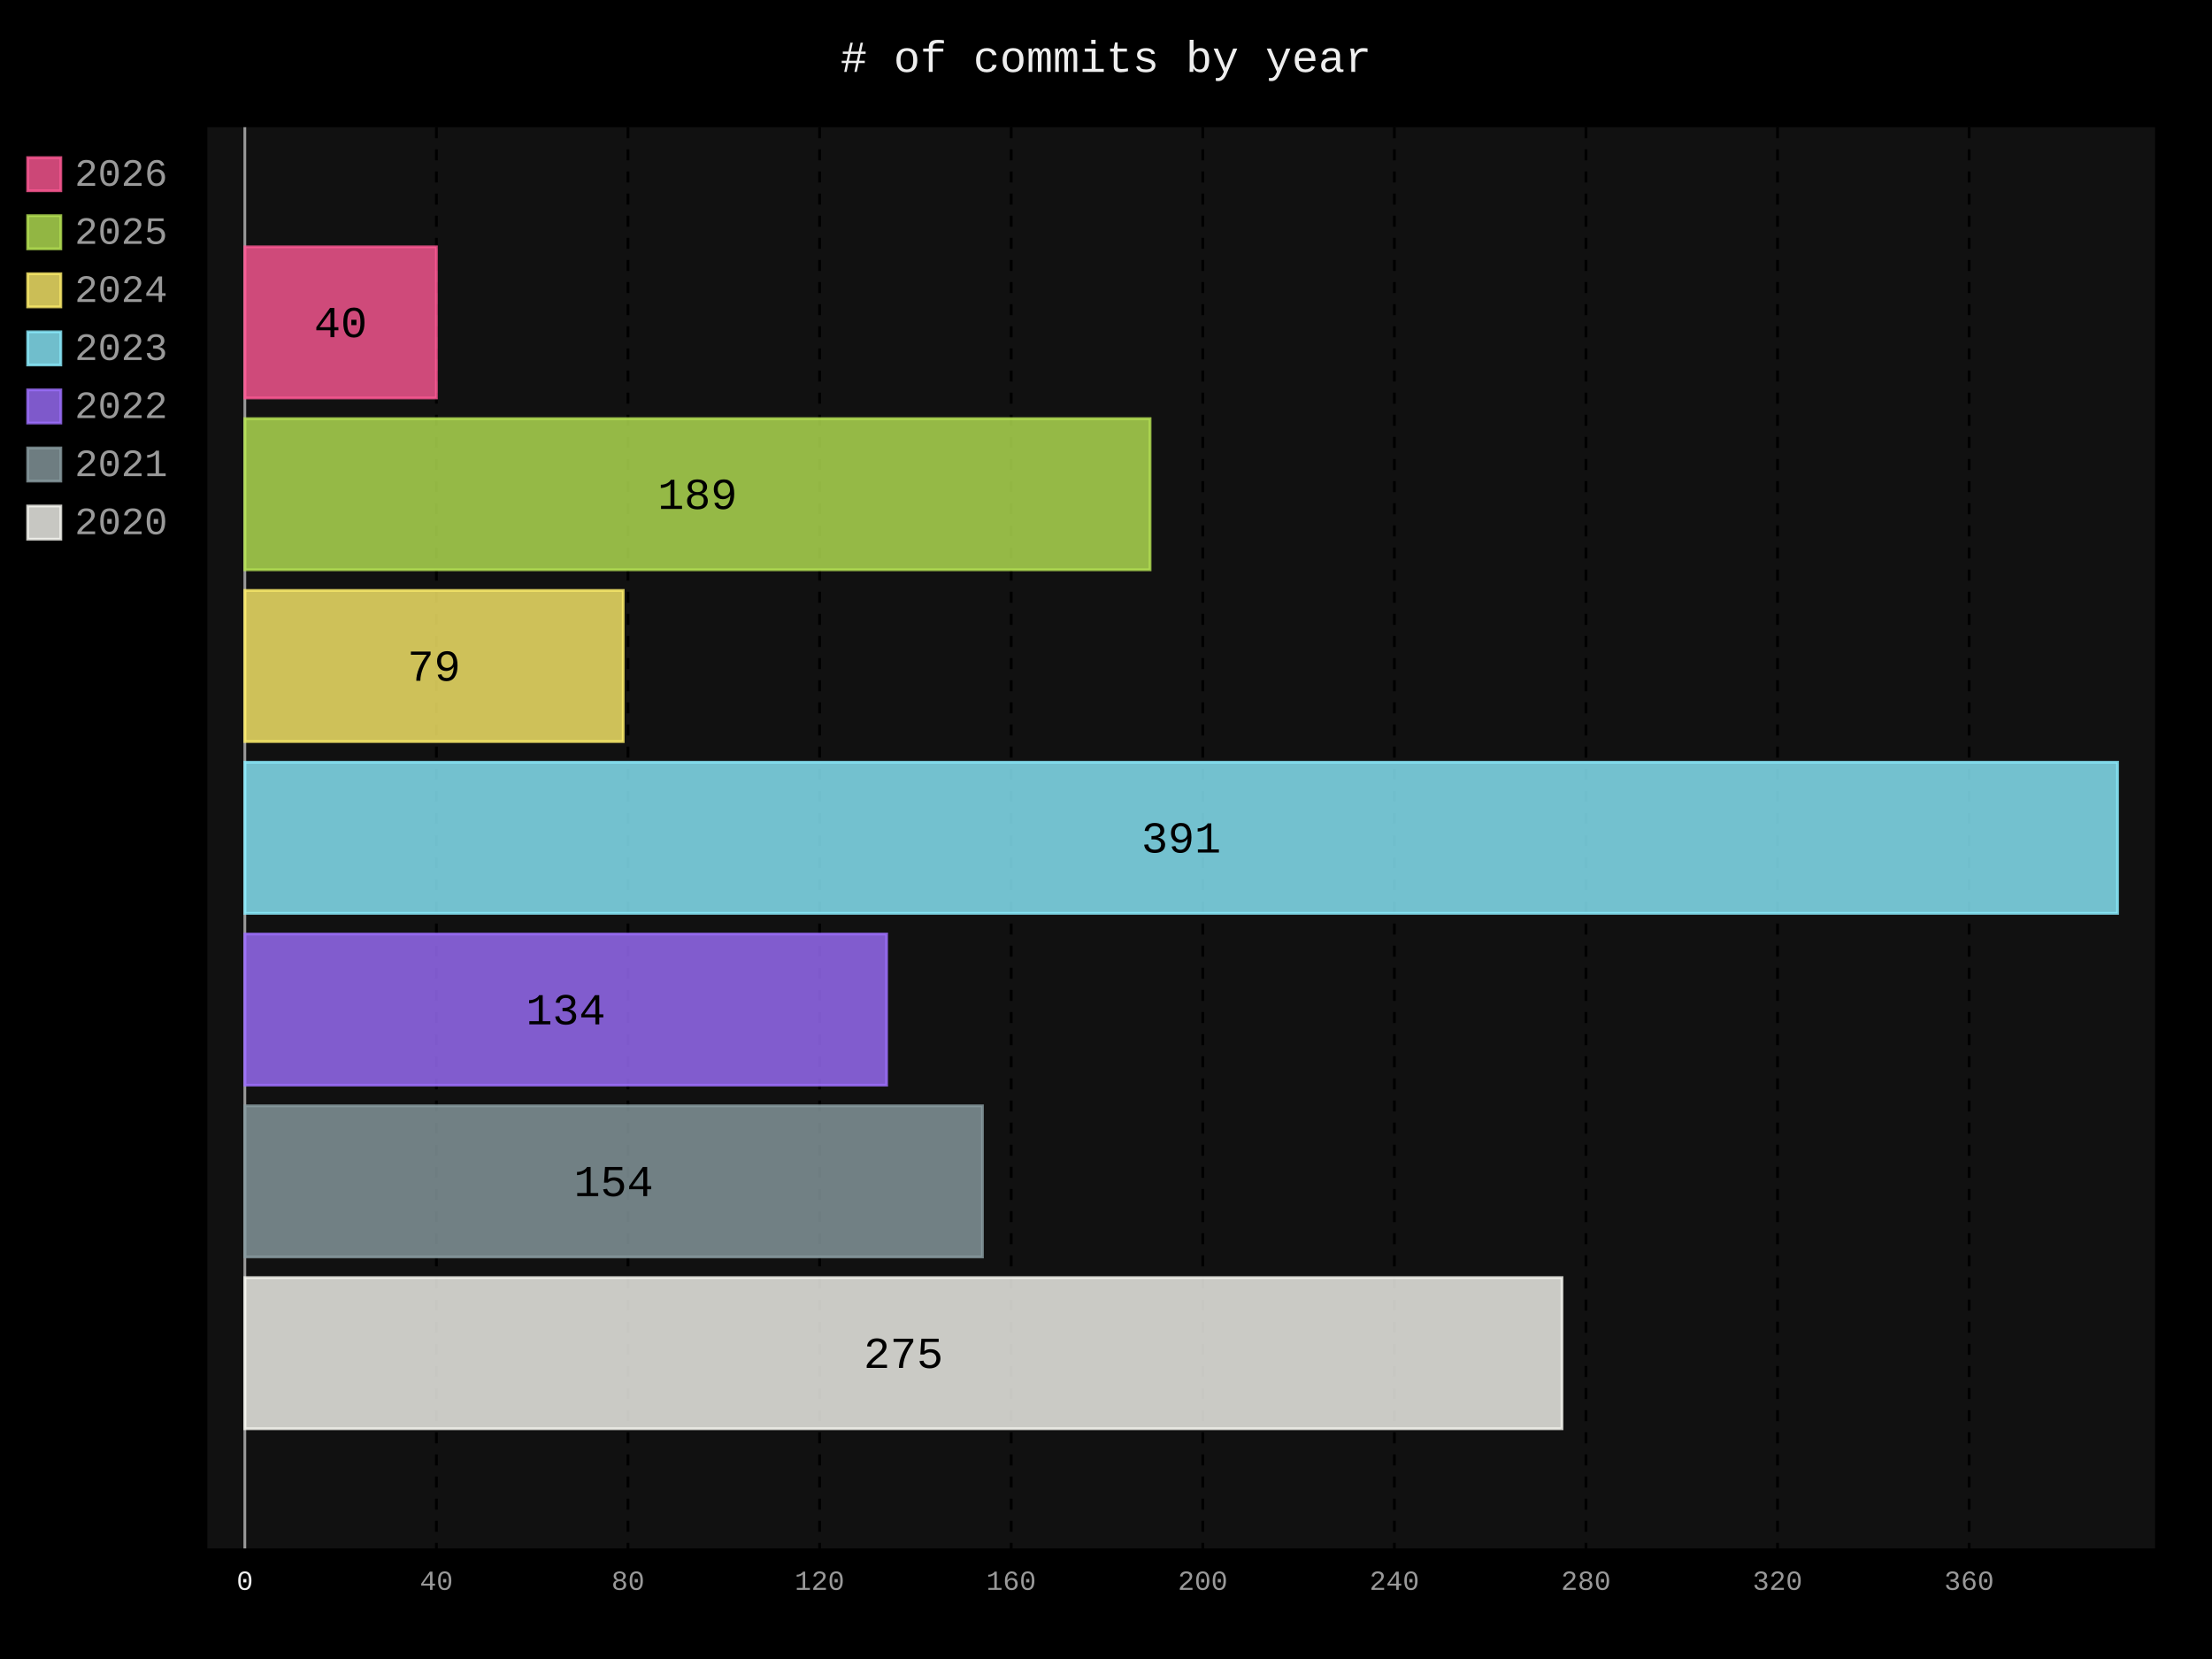
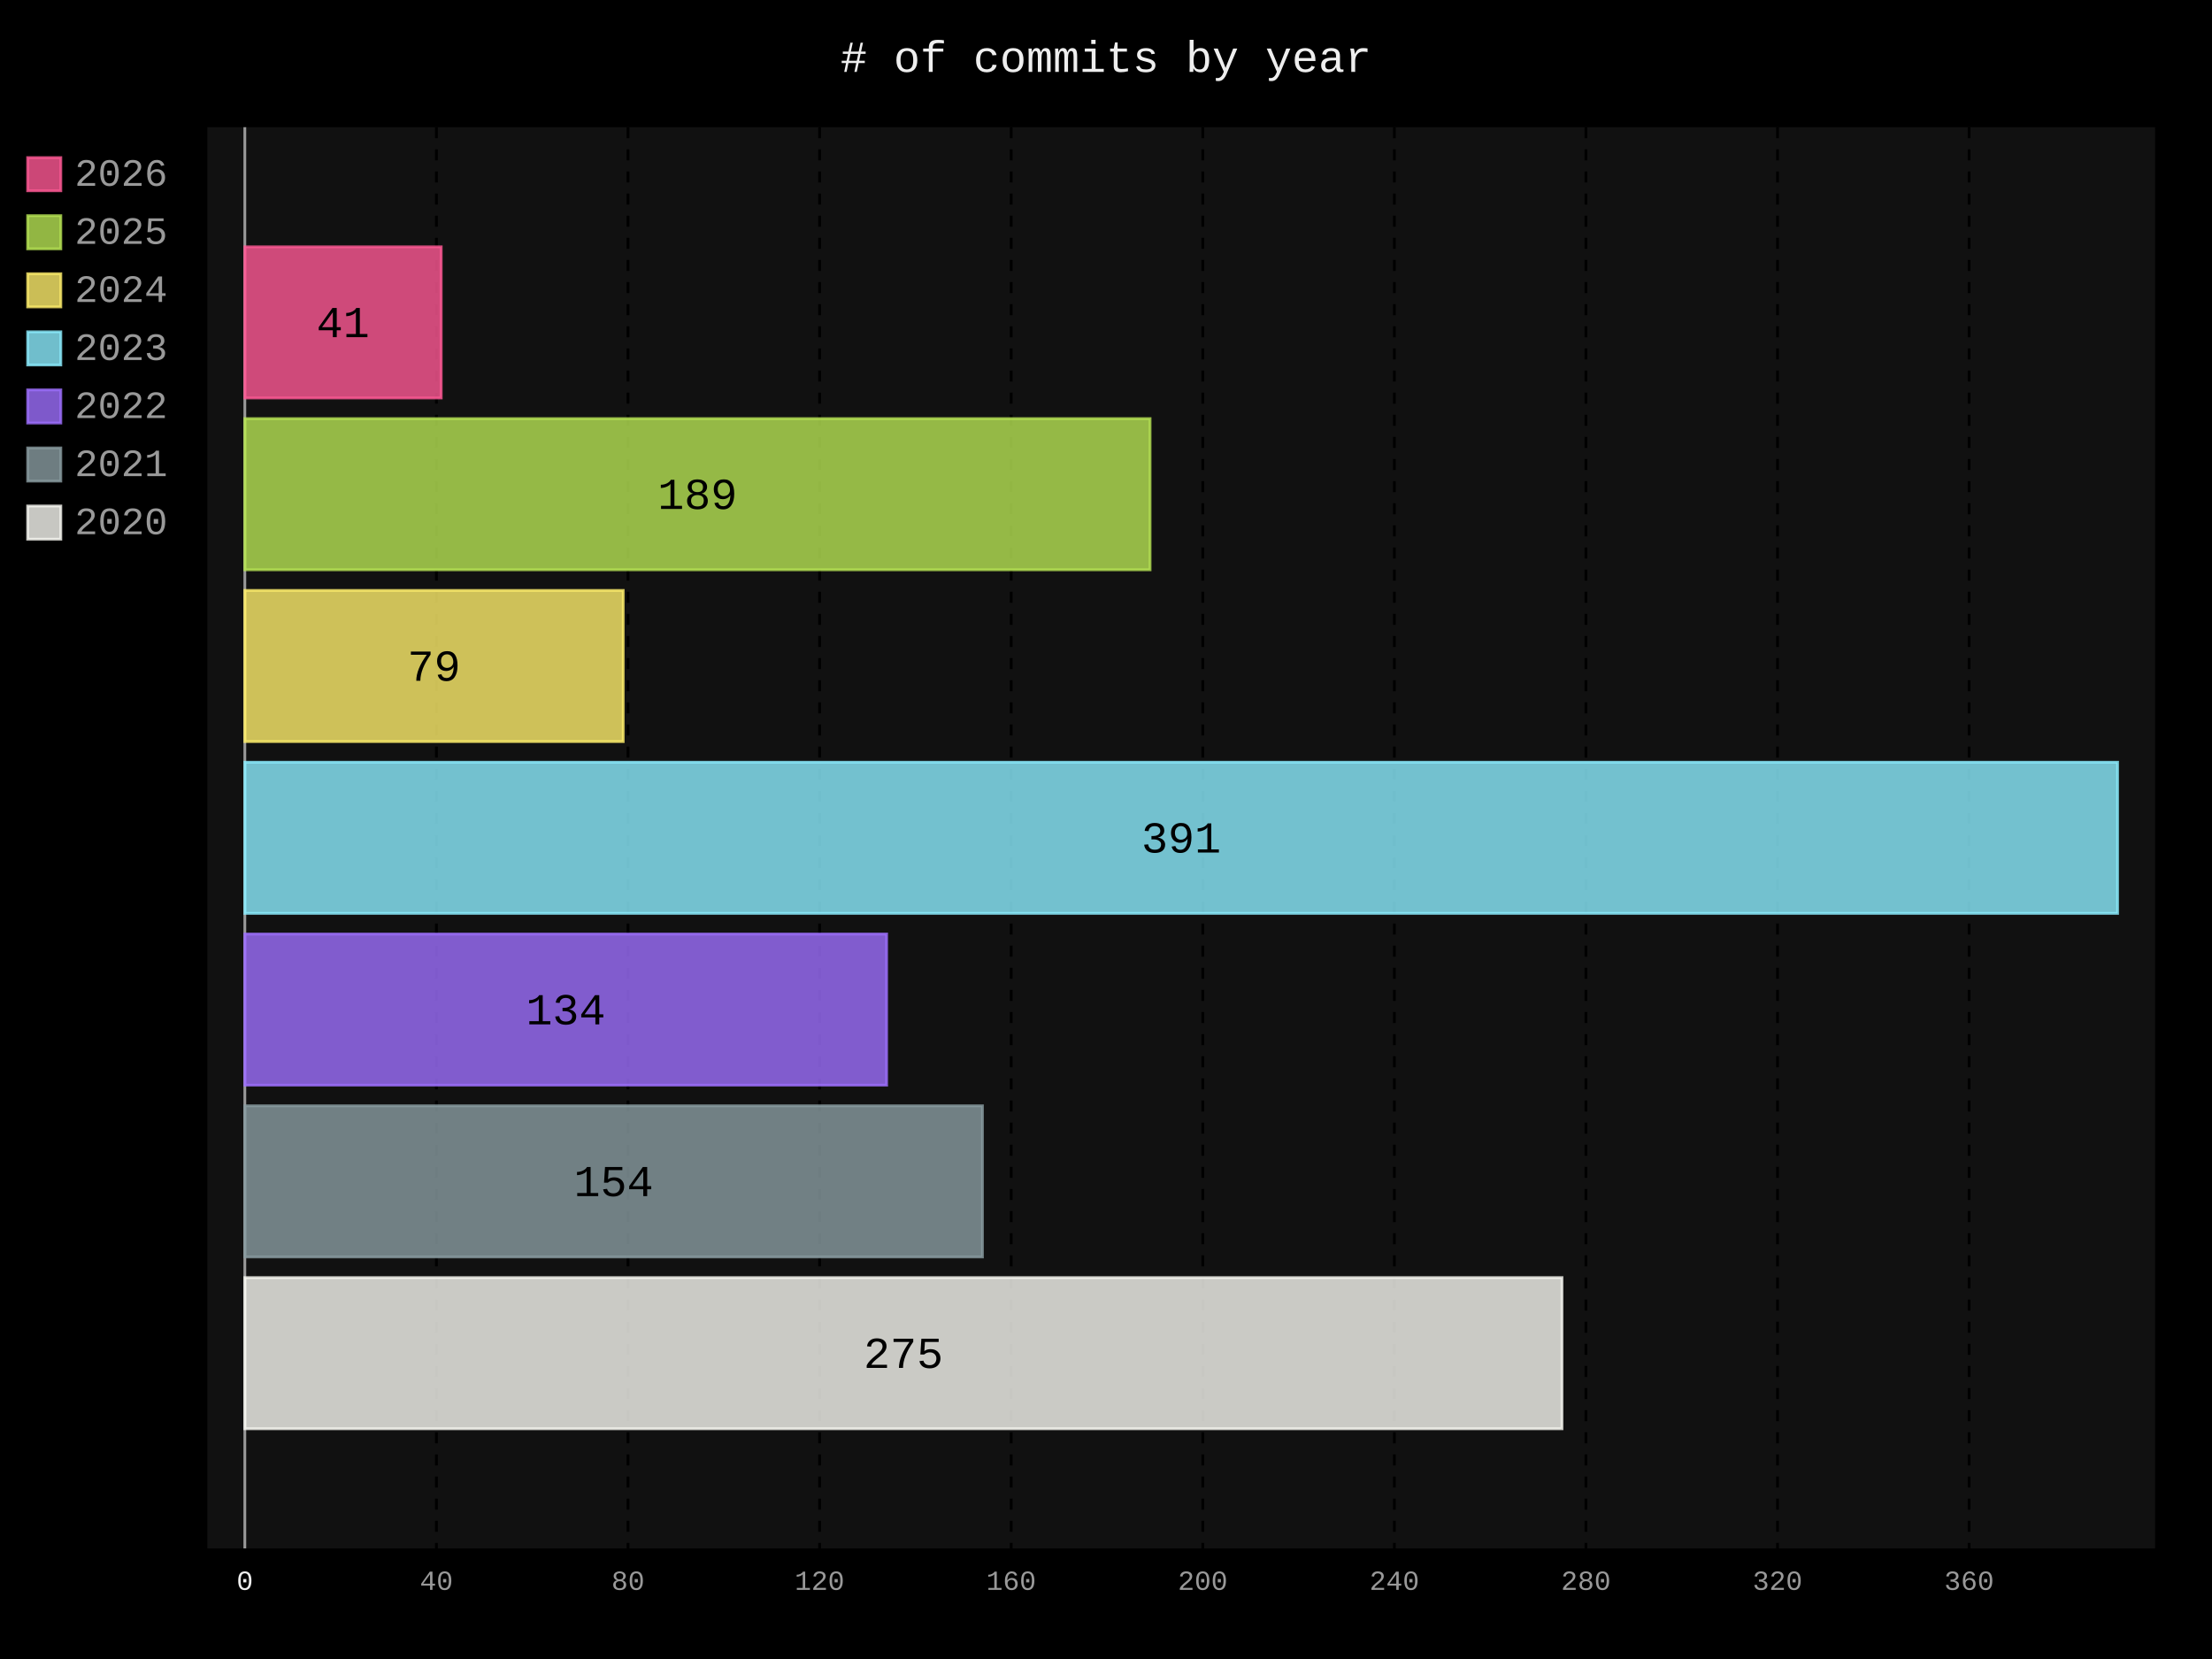
- <svg xmlns="http://www.w3.org/2000/svg" id="chart-cf4a9510-b0b2-442f-ae75-e3fb66a57b27" class="pygal-chart" viewBox="0 0 800 600">
+ <svg xmlns="http://www.w3.org/2000/svg" id="chart-4558a883-b62d-4855-9762-a90a16428248" class="pygal-chart" viewBox="0 0 800 600">
  <defs>
-     <style type="text/css">#chart-cf4a9510-b0b2-442f-ae75-e3fb66a57b27{-webkit-user-select:none;-webkit-font-smoothing:antialiased;font-family:Consolas,"Liberation Mono",Menlo,Courier,monospace}#chart-cf4a9510-b0b2-442f-ae75-e3fb66a57b27 .title{font-family:Consolas,"Liberation Mono",Menlo,Courier,monospace;font-size:16px}#chart-cf4a9510-b0b2-442f-ae75-e3fb66a57b27 .legends .legend text{font-family:Consolas,"Liberation Mono",Menlo,Courier,monospace;font-size:14px}#chart-cf4a9510-b0b2-442f-ae75-e3fb66a57b27 .axis text{font-family:Consolas,"Liberation Mono",Menlo,Courier,monospace;font-size:10px}#chart-cf4a9510-b0b2-442f-ae75-e3fb66a57b27 .axis text.major{font-family:Consolas,"Liberation Mono",Menlo,Courier,monospace;font-size:10px}#chart-cf4a9510-b0b2-442f-ae75-e3fb66a57b27 .text-overlay text.value{font-family:Consolas,"Liberation Mono",Menlo,Courier,monospace;font-size:16px}#chart-cf4a9510-b0b2-442f-ae75-e3fb66a57b27 .text-overlay text.label{font-family:Consolas,"Liberation Mono",Menlo,Courier,monospace;font-size:10px}#chart-cf4a9510-b0b2-442f-ae75-e3fb66a57b27 .tooltip{font-family:Consolas,"Liberation Mono",Menlo,Courier,monospace;font-size:14px}#chart-cf4a9510-b0b2-442f-ae75-e3fb66a57b27 text.no_data{font-family:Consolas,"Liberation Mono",Menlo,Courier,monospace;font-size:64px}
- #chart-cf4a9510-b0b2-442f-ae75-e3fb66a57b27{background-color:black}#chart-cf4a9510-b0b2-442f-ae75-e3fb66a57b27 path,#chart-cf4a9510-b0b2-442f-ae75-e3fb66a57b27 line,#chart-cf4a9510-b0b2-442f-ae75-e3fb66a57b27 rect,#chart-cf4a9510-b0b2-442f-ae75-e3fb66a57b27 circle{-webkit-transition:250ms;-moz-transition:250ms;transition:250ms}#chart-cf4a9510-b0b2-442f-ae75-e3fb66a57b27 .graph &gt; .background{fill:black}#chart-cf4a9510-b0b2-442f-ae75-e3fb66a57b27 .plot &gt; .background{fill:#111}#chart-cf4a9510-b0b2-442f-ae75-e3fb66a57b27 .graph{fill:#999}#chart-cf4a9510-b0b2-442f-ae75-e3fb66a57b27 text.no_data{fill:#eee}#chart-cf4a9510-b0b2-442f-ae75-e3fb66a57b27 .title{fill:#eee}#chart-cf4a9510-b0b2-442f-ae75-e3fb66a57b27 .legends .legend text{fill:#999}#chart-cf4a9510-b0b2-442f-ae75-e3fb66a57b27 .legends .legend:hover text{fill:#eee}#chart-cf4a9510-b0b2-442f-ae75-e3fb66a57b27 .axis .line{stroke:#eee}#chart-cf4a9510-b0b2-442f-ae75-e3fb66a57b27 .axis .guide.line{stroke:#555}#chart-cf4a9510-b0b2-442f-ae75-e3fb66a57b27 .axis .major.line{stroke:#999}#chart-cf4a9510-b0b2-442f-ae75-e3fb66a57b27 .axis text.major{fill:#eee}#chart-cf4a9510-b0b2-442f-ae75-e3fb66a57b27 .axis.y .guides:hover .guide.line,#chart-cf4a9510-b0b2-442f-ae75-e3fb66a57b27 .line-graph .axis.x .guides:hover .guide.line,#chart-cf4a9510-b0b2-442f-ae75-e3fb66a57b27 .stackedline-graph .axis.x .guides:hover .guide.line,#chart-cf4a9510-b0b2-442f-ae75-e3fb66a57b27 .xy-graph .axis.x .guides:hover .guide.line{stroke:#eee}#chart-cf4a9510-b0b2-442f-ae75-e3fb66a57b27 .axis .guides:hover text{fill:#eee}#chart-cf4a9510-b0b2-442f-ae75-e3fb66a57b27 .reactive{fill-opacity:.8;stroke-opacity:.8;stroke-width:1}#chart-cf4a9510-b0b2-442f-ae75-e3fb66a57b27 .ci{stroke:#999}#chart-cf4a9510-b0b2-442f-ae75-e3fb66a57b27 .reactive.active,#chart-cf4a9510-b0b2-442f-ae75-e3fb66a57b27 .active .reactive{fill-opacity:.4;stroke-opacity:.9;stroke-width:4}#chart-cf4a9510-b0b2-442f-ae75-e3fb66a57b27 .ci .reactive.active{stroke-width:1.5}#chart-cf4a9510-b0b2-442f-ae75-e3fb66a57b27 .series text{fill:#eee}#chart-cf4a9510-b0b2-442f-ae75-e3fb66a57b27 .tooltip rect{fill:#111;stroke:#eee;-webkit-transition:opacity 250ms;-moz-transition:opacity 250ms;transition:opacity 250ms}#chart-cf4a9510-b0b2-442f-ae75-e3fb66a57b27 .tooltip .label{fill:#999}#chart-cf4a9510-b0b2-442f-ae75-e3fb66a57b27 .tooltip .label{fill:#999}#chart-cf4a9510-b0b2-442f-ae75-e3fb66a57b27 .tooltip .legend{font-size:.8em;fill:#555}#chart-cf4a9510-b0b2-442f-ae75-e3fb66a57b27 .tooltip .x_label{font-size:.6em;fill:#eee}#chart-cf4a9510-b0b2-442f-ae75-e3fb66a57b27 .tooltip .xlink{font-size:.5em;text-decoration:underline}#chart-cf4a9510-b0b2-442f-ae75-e3fb66a57b27 .tooltip .value{font-size:1.5em}#chart-cf4a9510-b0b2-442f-ae75-e3fb66a57b27 .bound{font-size:.5em}#chart-cf4a9510-b0b2-442f-ae75-e3fb66a57b27 .max-value{font-size:.75em;fill:#555}#chart-cf4a9510-b0b2-442f-ae75-e3fb66a57b27 .map-element{fill:#111;stroke:#555 !important}#chart-cf4a9510-b0b2-442f-ae75-e3fb66a57b27 .map-element .reactive{fill-opacity:inherit;stroke-opacity:inherit}#chart-cf4a9510-b0b2-442f-ae75-e3fb66a57b27 .color-0,#chart-cf4a9510-b0b2-442f-ae75-e3fb66a57b27 .color-0 a:visited{stroke:#ff5995;fill:#ff5995}#chart-cf4a9510-b0b2-442f-ae75-e3fb66a57b27 .color-1,#chart-cf4a9510-b0b2-442f-ae75-e3fb66a57b27 .color-1 a:visited{stroke:#b6e354;fill:#b6e354}#chart-cf4a9510-b0b2-442f-ae75-e3fb66a57b27 .color-2,#chart-cf4a9510-b0b2-442f-ae75-e3fb66a57b27 .color-2 a:visited{stroke:#feed6c;fill:#feed6c}#chart-cf4a9510-b0b2-442f-ae75-e3fb66a57b27 .color-3,#chart-cf4a9510-b0b2-442f-ae75-e3fb66a57b27 .color-3 a:visited{stroke:#8cedff;fill:#8cedff}#chart-cf4a9510-b0b2-442f-ae75-e3fb66a57b27 .color-4,#chart-cf4a9510-b0b2-442f-ae75-e3fb66a57b27 .color-4 a:visited{stroke:#9e6ffe;fill:#9e6ffe}#chart-cf4a9510-b0b2-442f-ae75-e3fb66a57b27 .color-5,#chart-cf4a9510-b0b2-442f-ae75-e3fb66a57b27 .color-5 a:visited{stroke:#899ca1;fill:#899ca1}#chart-cf4a9510-b0b2-442f-ae75-e3fb66a57b27 .color-6,#chart-cf4a9510-b0b2-442f-ae75-e3fb66a57b27 .color-6 a:visited{stroke:#f8f8f2;fill:#f8f8f2}#chart-cf4a9510-b0b2-442f-ae75-e3fb66a57b27 .text-overlay .color-0 text{fill:black}#chart-cf4a9510-b0b2-442f-ae75-e3fb66a57b27 .text-overlay .color-1 text{fill:black}#chart-cf4a9510-b0b2-442f-ae75-e3fb66a57b27 .text-overlay .color-2 text{fill:black}#chart-cf4a9510-b0b2-442f-ae75-e3fb66a57b27 .text-overlay .color-3 text{fill:black}#chart-cf4a9510-b0b2-442f-ae75-e3fb66a57b27 .text-overlay .color-4 text{fill:black}#chart-cf4a9510-b0b2-442f-ae75-e3fb66a57b27 .text-overlay .color-5 text{fill:black}#chart-cf4a9510-b0b2-442f-ae75-e3fb66a57b27 .text-overlay .color-6 text{fill:black}
- #chart-cf4a9510-b0b2-442f-ae75-e3fb66a57b27 text.no_data{text-anchor:middle}#chart-cf4a9510-b0b2-442f-ae75-e3fb66a57b27 .guide.line{fill:none}#chart-cf4a9510-b0b2-442f-ae75-e3fb66a57b27 .centered{text-anchor:middle}#chart-cf4a9510-b0b2-442f-ae75-e3fb66a57b27 .title{text-anchor:middle}#chart-cf4a9510-b0b2-442f-ae75-e3fb66a57b27 .legends .legend text{fill-opacity:1}#chart-cf4a9510-b0b2-442f-ae75-e3fb66a57b27 .axis.x text{text-anchor:middle}#chart-cf4a9510-b0b2-442f-ae75-e3fb66a57b27 .axis.x:not(.web) text[transform]{text-anchor:start}#chart-cf4a9510-b0b2-442f-ae75-e3fb66a57b27 .axis.x:not(.web) text[transform].backwards{text-anchor:end}#chart-cf4a9510-b0b2-442f-ae75-e3fb66a57b27 .axis.y text{text-anchor:end}#chart-cf4a9510-b0b2-442f-ae75-e3fb66a57b27 .axis.y text[transform].backwards{text-anchor:start}#chart-cf4a9510-b0b2-442f-ae75-e3fb66a57b27 .axis.y2 text{text-anchor:start}#chart-cf4a9510-b0b2-442f-ae75-e3fb66a57b27 .axis.y2 text[transform].backwards{text-anchor:end}#chart-cf4a9510-b0b2-442f-ae75-e3fb66a57b27 .axis .guide.line{stroke-dasharray:4,4;stroke:black}#chart-cf4a9510-b0b2-442f-ae75-e3fb66a57b27 .axis .major.guide.line{stroke-dasharray:6,6;stroke:black}#chart-cf4a9510-b0b2-442f-ae75-e3fb66a57b27 .horizontal .axis.y .guide.line,#chart-cf4a9510-b0b2-442f-ae75-e3fb66a57b27 .horizontal .axis.y2 .guide.line,#chart-cf4a9510-b0b2-442f-ae75-e3fb66a57b27 .vertical .axis.x .guide.line{opacity:0}#chart-cf4a9510-b0b2-442f-ae75-e3fb66a57b27 .horizontal .axis.always_show .guide.line,#chart-cf4a9510-b0b2-442f-ae75-e3fb66a57b27 .vertical .axis.always_show .guide.line{opacity:1 !important}#chart-cf4a9510-b0b2-442f-ae75-e3fb66a57b27 .axis.y .guides:hover .guide.line,#chart-cf4a9510-b0b2-442f-ae75-e3fb66a57b27 .axis.y2 .guides:hover .guide.line,#chart-cf4a9510-b0b2-442f-ae75-e3fb66a57b27 .axis.x .guides:hover .guide.line{opacity:1}#chart-cf4a9510-b0b2-442f-ae75-e3fb66a57b27 .axis .guides:hover text{opacity:1}#chart-cf4a9510-b0b2-442f-ae75-e3fb66a57b27 .nofill{fill:none}#chart-cf4a9510-b0b2-442f-ae75-e3fb66a57b27 .subtle-fill{fill-opacity:.2}#chart-cf4a9510-b0b2-442f-ae75-e3fb66a57b27 .dot{stroke-width:1px;fill-opacity:1;stroke-opacity:1}#chart-cf4a9510-b0b2-442f-ae75-e3fb66a57b27 .dot.active{stroke-width:5px}#chart-cf4a9510-b0b2-442f-ae75-e3fb66a57b27 .dot.negative{fill:transparent}#chart-cf4a9510-b0b2-442f-ae75-e3fb66a57b27 text,#chart-cf4a9510-b0b2-442f-ae75-e3fb66a57b27 tspan{stroke:none !important}#chart-cf4a9510-b0b2-442f-ae75-e3fb66a57b27 .series text.active{opacity:1}#chart-cf4a9510-b0b2-442f-ae75-e3fb66a57b27 .tooltip rect{fill-opacity:.95;stroke-width:.5}#chart-cf4a9510-b0b2-442f-ae75-e3fb66a57b27 .tooltip text{fill-opacity:1}#chart-cf4a9510-b0b2-442f-ae75-e3fb66a57b27 .showable{visibility:hidden}#chart-cf4a9510-b0b2-442f-ae75-e3fb66a57b27 .showable.shown{visibility:visible}#chart-cf4a9510-b0b2-442f-ae75-e3fb66a57b27 .gauge-background{fill:rgba(229,229,229,1);stroke:none}#chart-cf4a9510-b0b2-442f-ae75-e3fb66a57b27 .bg-lines{stroke:black;stroke-width:2px}</style>
+     <style type="text/css">#chart-4558a883-b62d-4855-9762-a90a16428248{-webkit-user-select:none;-webkit-font-smoothing:antialiased;font-family:Consolas,"Liberation Mono",Menlo,Courier,monospace}#chart-4558a883-b62d-4855-9762-a90a16428248 .title{font-family:Consolas,"Liberation Mono",Menlo,Courier,monospace;font-size:16px}#chart-4558a883-b62d-4855-9762-a90a16428248 .legends .legend text{font-family:Consolas,"Liberation Mono",Menlo,Courier,monospace;font-size:14px}#chart-4558a883-b62d-4855-9762-a90a16428248 .axis text{font-family:Consolas,"Liberation Mono",Menlo,Courier,monospace;font-size:10px}#chart-4558a883-b62d-4855-9762-a90a16428248 .axis text.major{font-family:Consolas,"Liberation Mono",Menlo,Courier,monospace;font-size:10px}#chart-4558a883-b62d-4855-9762-a90a16428248 .text-overlay text.value{font-family:Consolas,"Liberation Mono",Menlo,Courier,monospace;font-size:16px}#chart-4558a883-b62d-4855-9762-a90a16428248 .text-overlay text.label{font-family:Consolas,"Liberation Mono",Menlo,Courier,monospace;font-size:10px}#chart-4558a883-b62d-4855-9762-a90a16428248 .tooltip{font-family:Consolas,"Liberation Mono",Menlo,Courier,monospace;font-size:14px}#chart-4558a883-b62d-4855-9762-a90a16428248 text.no_data{font-family:Consolas,"Liberation Mono",Menlo,Courier,monospace;font-size:64px}
+ #chart-4558a883-b62d-4855-9762-a90a16428248{background-color:black}#chart-4558a883-b62d-4855-9762-a90a16428248 path,#chart-4558a883-b62d-4855-9762-a90a16428248 line,#chart-4558a883-b62d-4855-9762-a90a16428248 rect,#chart-4558a883-b62d-4855-9762-a90a16428248 circle{-webkit-transition:250ms;-moz-transition:250ms;transition:250ms}#chart-4558a883-b62d-4855-9762-a90a16428248 .graph &gt; .background{fill:black}#chart-4558a883-b62d-4855-9762-a90a16428248 .plot &gt; .background{fill:#111}#chart-4558a883-b62d-4855-9762-a90a16428248 .graph{fill:#999}#chart-4558a883-b62d-4855-9762-a90a16428248 text.no_data{fill:#eee}#chart-4558a883-b62d-4855-9762-a90a16428248 .title{fill:#eee}#chart-4558a883-b62d-4855-9762-a90a16428248 .legends .legend text{fill:#999}#chart-4558a883-b62d-4855-9762-a90a16428248 .legends .legend:hover text{fill:#eee}#chart-4558a883-b62d-4855-9762-a90a16428248 .axis .line{stroke:#eee}#chart-4558a883-b62d-4855-9762-a90a16428248 .axis .guide.line{stroke:#555}#chart-4558a883-b62d-4855-9762-a90a16428248 .axis .major.line{stroke:#999}#chart-4558a883-b62d-4855-9762-a90a16428248 .axis text.major{fill:#eee}#chart-4558a883-b62d-4855-9762-a90a16428248 .axis.y .guides:hover .guide.line,#chart-4558a883-b62d-4855-9762-a90a16428248 .line-graph .axis.x .guides:hover .guide.line,#chart-4558a883-b62d-4855-9762-a90a16428248 .stackedline-graph .axis.x .guides:hover .guide.line,#chart-4558a883-b62d-4855-9762-a90a16428248 .xy-graph .axis.x .guides:hover .guide.line{stroke:#eee}#chart-4558a883-b62d-4855-9762-a90a16428248 .axis .guides:hover text{fill:#eee}#chart-4558a883-b62d-4855-9762-a90a16428248 .reactive{fill-opacity:.8;stroke-opacity:.8;stroke-width:1}#chart-4558a883-b62d-4855-9762-a90a16428248 .ci{stroke:#999}#chart-4558a883-b62d-4855-9762-a90a16428248 .reactive.active,#chart-4558a883-b62d-4855-9762-a90a16428248 .active .reactive{fill-opacity:.4;stroke-opacity:.9;stroke-width:4}#chart-4558a883-b62d-4855-9762-a90a16428248 .ci .reactive.active{stroke-width:1.5}#chart-4558a883-b62d-4855-9762-a90a16428248 .series text{fill:#eee}#chart-4558a883-b62d-4855-9762-a90a16428248 .tooltip rect{fill:#111;stroke:#eee;-webkit-transition:opacity 250ms;-moz-transition:opacity 250ms;transition:opacity 250ms}#chart-4558a883-b62d-4855-9762-a90a16428248 .tooltip .label{fill:#999}#chart-4558a883-b62d-4855-9762-a90a16428248 .tooltip .label{fill:#999}#chart-4558a883-b62d-4855-9762-a90a16428248 .tooltip .legend{font-size:.8em;fill:#555}#chart-4558a883-b62d-4855-9762-a90a16428248 .tooltip .x_label{font-size:.6em;fill:#eee}#chart-4558a883-b62d-4855-9762-a90a16428248 .tooltip .xlink{font-size:.5em;text-decoration:underline}#chart-4558a883-b62d-4855-9762-a90a16428248 .tooltip .value{font-size:1.5em}#chart-4558a883-b62d-4855-9762-a90a16428248 .bound{font-size:.5em}#chart-4558a883-b62d-4855-9762-a90a16428248 .max-value{font-size:.75em;fill:#555}#chart-4558a883-b62d-4855-9762-a90a16428248 .map-element{fill:#111;stroke:#555 !important}#chart-4558a883-b62d-4855-9762-a90a16428248 .map-element .reactive{fill-opacity:inherit;stroke-opacity:inherit}#chart-4558a883-b62d-4855-9762-a90a16428248 .color-0,#chart-4558a883-b62d-4855-9762-a90a16428248 .color-0 a:visited{stroke:#ff5995;fill:#ff5995}#chart-4558a883-b62d-4855-9762-a90a16428248 .color-1,#chart-4558a883-b62d-4855-9762-a90a16428248 .color-1 a:visited{stroke:#b6e354;fill:#b6e354}#chart-4558a883-b62d-4855-9762-a90a16428248 .color-2,#chart-4558a883-b62d-4855-9762-a90a16428248 .color-2 a:visited{stroke:#feed6c;fill:#feed6c}#chart-4558a883-b62d-4855-9762-a90a16428248 .color-3,#chart-4558a883-b62d-4855-9762-a90a16428248 .color-3 a:visited{stroke:#8cedff;fill:#8cedff}#chart-4558a883-b62d-4855-9762-a90a16428248 .color-4,#chart-4558a883-b62d-4855-9762-a90a16428248 .color-4 a:visited{stroke:#9e6ffe;fill:#9e6ffe}#chart-4558a883-b62d-4855-9762-a90a16428248 .color-5,#chart-4558a883-b62d-4855-9762-a90a16428248 .color-5 a:visited{stroke:#899ca1;fill:#899ca1}#chart-4558a883-b62d-4855-9762-a90a16428248 .color-6,#chart-4558a883-b62d-4855-9762-a90a16428248 .color-6 a:visited{stroke:#f8f8f2;fill:#f8f8f2}#chart-4558a883-b62d-4855-9762-a90a16428248 .text-overlay .color-0 text{fill:black}#chart-4558a883-b62d-4855-9762-a90a16428248 .text-overlay .color-1 text{fill:black}#chart-4558a883-b62d-4855-9762-a90a16428248 .text-overlay .color-2 text{fill:black}#chart-4558a883-b62d-4855-9762-a90a16428248 .text-overlay .color-3 text{fill:black}#chart-4558a883-b62d-4855-9762-a90a16428248 .text-overlay .color-4 text{fill:black}#chart-4558a883-b62d-4855-9762-a90a16428248 .text-overlay .color-5 text{fill:black}#chart-4558a883-b62d-4855-9762-a90a16428248 .text-overlay .color-6 text{fill:black}
+ #chart-4558a883-b62d-4855-9762-a90a16428248 text.no_data{text-anchor:middle}#chart-4558a883-b62d-4855-9762-a90a16428248 .guide.line{fill:none}#chart-4558a883-b62d-4855-9762-a90a16428248 .centered{text-anchor:middle}#chart-4558a883-b62d-4855-9762-a90a16428248 .title{text-anchor:middle}#chart-4558a883-b62d-4855-9762-a90a16428248 .legends .legend text{fill-opacity:1}#chart-4558a883-b62d-4855-9762-a90a16428248 .axis.x text{text-anchor:middle}#chart-4558a883-b62d-4855-9762-a90a16428248 .axis.x:not(.web) text[transform]{text-anchor:start}#chart-4558a883-b62d-4855-9762-a90a16428248 .axis.x:not(.web) text[transform].backwards{text-anchor:end}#chart-4558a883-b62d-4855-9762-a90a16428248 .axis.y text{text-anchor:end}#chart-4558a883-b62d-4855-9762-a90a16428248 .axis.y text[transform].backwards{text-anchor:start}#chart-4558a883-b62d-4855-9762-a90a16428248 .axis.y2 text{text-anchor:start}#chart-4558a883-b62d-4855-9762-a90a16428248 .axis.y2 text[transform].backwards{text-anchor:end}#chart-4558a883-b62d-4855-9762-a90a16428248 .axis .guide.line{stroke-dasharray:4,4;stroke:black}#chart-4558a883-b62d-4855-9762-a90a16428248 .axis .major.guide.line{stroke-dasharray:6,6;stroke:black}#chart-4558a883-b62d-4855-9762-a90a16428248 .horizontal .axis.y .guide.line,#chart-4558a883-b62d-4855-9762-a90a16428248 .horizontal .axis.y2 .guide.line,#chart-4558a883-b62d-4855-9762-a90a16428248 .vertical .axis.x .guide.line{opacity:0}#chart-4558a883-b62d-4855-9762-a90a16428248 .horizontal .axis.always_show .guide.line,#chart-4558a883-b62d-4855-9762-a90a16428248 .vertical .axis.always_show .guide.line{opacity:1 !important}#chart-4558a883-b62d-4855-9762-a90a16428248 .axis.y .guides:hover .guide.line,#chart-4558a883-b62d-4855-9762-a90a16428248 .axis.y2 .guides:hover .guide.line,#chart-4558a883-b62d-4855-9762-a90a16428248 .axis.x .guides:hover .guide.line{opacity:1}#chart-4558a883-b62d-4855-9762-a90a16428248 .axis .guides:hover text{opacity:1}#chart-4558a883-b62d-4855-9762-a90a16428248 .nofill{fill:none}#chart-4558a883-b62d-4855-9762-a90a16428248 .subtle-fill{fill-opacity:.2}#chart-4558a883-b62d-4855-9762-a90a16428248 .dot{stroke-width:1px;fill-opacity:1;stroke-opacity:1}#chart-4558a883-b62d-4855-9762-a90a16428248 .dot.active{stroke-width:5px}#chart-4558a883-b62d-4855-9762-a90a16428248 .dot.negative{fill:transparent}#chart-4558a883-b62d-4855-9762-a90a16428248 text,#chart-4558a883-b62d-4855-9762-a90a16428248 tspan{stroke:none !important}#chart-4558a883-b62d-4855-9762-a90a16428248 .series text.active{opacity:1}#chart-4558a883-b62d-4855-9762-a90a16428248 .tooltip rect{fill-opacity:.95;stroke-width:.5}#chart-4558a883-b62d-4855-9762-a90a16428248 .tooltip text{fill-opacity:1}#chart-4558a883-b62d-4855-9762-a90a16428248 .showable{visibility:hidden}#chart-4558a883-b62d-4855-9762-a90a16428248 .showable.shown{visibility:visible}#chart-4558a883-b62d-4855-9762-a90a16428248 .gauge-background{fill:rgba(229,229,229,1);stroke:none}#chart-4558a883-b62d-4855-9762-a90a16428248 .bg-lines{stroke:black;stroke-width:2px}</style>
  </defs>
  <g class="graph horizontalbar-graph horizontal">
    <rect x="0" y="0" width="800" height="600" class="background" />
    <g transform="translate(75, 46)" class="plot">
      <rect x="0" y="0" width="704.4" height="514" class="background" />
      <g class="axis x always_show">
        <g class="guides">
          <path d="M13.546 0 v514" class="axis major line" />
          <text x="13.546" y="529.0" class="major">0</text>
        </g>
        <g class="guides">
          <path d="M82.836 0 v514" class="guide line" />
          <text x="82.836" y="529.0" class="">40</text>
        </g>
        <g class="guides">
          <path d="M152.126 0 v514" class="guide line" />
          <text x="152.126" y="529.0" class="">80</text>
        </g>
        <g class="guides">
          <path d="M221.416 0 v514" class="guide line" />
          <text x="221.416" y="529.0" class="">120</text>
        </g>
        <g class="guides">
          <path d="M290.705 0 v514" class="guide line" />
          <text x="290.705" y="529.0" class="">160</text>
        </g>
        <g class="guides">
          <path d="M359.995 0 v514" class="guide line" />
          <text x="359.995" y="529.0" class="">200</text>
        </g>
        <g class="guides">
          <path d="M429.285 0 v514" class="guide line" />
          <text x="429.285" y="529.0" class="">240</text>
        </g>
        <g class="guides">
          <path d="M498.575 0 v514" class="guide line" />
          <text x="498.575" y="529.0" class="">280</text>
        </g>
        <g class="guides">
          <path d="M567.864 0 v514" class="guide line" />
          <text x="567.864" y="529.0" class="">320</text>
        </g>
        <g class="guides">
          <path d="M637.154 0 v514" class="guide line" />
          <text x="637.154" y="529.0" class="">360</text>
        </g>
      </g>
      <g class="series serie-6 color-6">
        <g class="bars">
          <g class="bar">
            <rect x="13.546" y="416.058" rx="0" ry="0" width="476.367" height="54.676" class="rect reactive tooltip-trigger" />
          </g>
        </g>
      </g>
      <g class="series serie-5 color-5">
        <g class="bars">
          <g class="bar">
            <rect x="13.546" y="353.926" rx="0" ry="0" width="266.766" height="54.676" class="rect reactive tooltip-trigger" />
          </g>
        </g>
      </g>
      <g class="series serie-4 color-4">
        <g class="bars">
          <g class="bar">
            <rect x="13.546" y="291.794" rx="0" ry="0" width="232.121" height="54.676" class="rect reactive tooltip-trigger" />
          </g>
        </g>
      </g>
      <g class="series serie-3 color-3">
        <g class="bars">
          <g class="bar">
            <rect x="13.546" y="229.662" rx="0" ry="0" width="677.308" height="54.676" class="rect reactive tooltip-trigger" />
          </g>
        </g>
      </g>
      <g class="series serie-2 color-2">
        <g class="bars">
          <g class="bar">
            <rect x="13.546" y="167.53" rx="0" ry="0" width="136.847" height="54.676" class="rect reactive tooltip-trigger" />
          </g>
        </g>
      </g>
      <g class="series serie-1 color-1">
        <g class="bars">
          <g class="bar">
            <rect x="13.546" y="105.398" rx="0" ry="0" width="327.394" height="54.676" class="rect reactive tooltip-trigger" />
          </g>
        </g>
      </g>
      <g class="series serie-0 color-0">
        <g class="bars">
          <g class="bar">
-             <rect x="13.546" y="43.266" rx="0" ry="0" width="69.29" height="54.676" class="rect reactive tooltip-trigger" />
+             <rect x="13.546" y="43.266" rx="0" ry="0" width="71.022" height="54.676" class="rect reactive tooltip-trigger" />
          </g>
        </g>
      </g>
    </g>
    <g class="titles">
      <text x="400.0" y="26" class="title plot_title"># of commits by year</text>
    </g>
    <g transform="translate(75, 46)" class="plot overlay">
      <g class="series serie-6 color-6" />
      <g class="series serie-5 color-5" />
      <g class="series serie-4 color-4" />
      <g class="series serie-3 color-3" />
      <g class="series serie-2 color-2" />
      <g class="series serie-1 color-1" />
      <g class="series serie-0 color-0" />
    </g>
    <g transform="translate(75, 46)" class="plot text-overlay">
      <g class="series serie-6 color-6">
        <text text-anchor="middle" x="251.73" y="448.729" class="value">275</text>
      </g>
      <g class="series serie-5 color-5">
        <text text-anchor="middle" x="146.929" y="386.597" class="value">154</text>
      </g>
      <g class="series serie-4 color-4">
        <text text-anchor="middle" x="129.607" y="324.465" class="value">134</text>
      </g>
      <g class="series serie-3 color-3">
        <text text-anchor="middle" x="352.2" y="262.333" class="value">391</text>
      </g>
      <g class="series serie-2 color-2">
        <text text-anchor="middle" x="81.97" y="200.201" class="value">79</text>
      </g>
      <g class="series serie-1 color-1">
        <text text-anchor="middle" x="177.243" y="138.07" class="value">189</text>
      </g>
      <g class="series serie-0 color-0">
-         <text text-anchor="middle" x="48.191" y="75.938" class="value">40</text>
+         <text text-anchor="middle" x="49.057" y="75.938" class="value">41</text>
      </g>
    </g>
    <g transform="translate(75, 46)" class="plot tooltip-overlay">
      <g transform="translate(0 0)" style="opacity: 0" class="tooltip">
        <rect rx="0" ry="0" width="0" height="0" class="tooltip-box" />
        <g class="text" />
      </g>
    </g>
    <g transform="translate(10, 56)" class="legends">
      <g id="activate-serie-0" class="legend reactive activate-serie">
        <rect x="0.0" y="1.0" width="12" height="12" class="color-0 reactive" />
        <text x="17.0" y="11.2">2026</text>
      </g>
      <g id="activate-serie-1" class="legend reactive activate-serie">
        <rect x="0.0" y="22.0" width="12" height="12" class="color-1 reactive" />
        <text x="17.0" y="32.2">2025</text>
      </g>
      <g id="activate-serie-2" class="legend reactive activate-serie">
        <rect x="0.0" y="43.0" width="12" height="12" class="color-2 reactive" />
        <text x="17.0" y="53.2">2024</text>
      </g>
      <g id="activate-serie-3" class="legend reactive activate-serie">
        <rect x="0.0" y="64.0" width="12" height="12" class="color-3 reactive" />
        <text x="17.0" y="74.2">2023</text>
      </g>
      <g id="activate-serie-4" class="legend reactive activate-serie">
        <rect x="0.0" y="85.0" width="12" height="12" class="color-4 reactive" />
        <text x="17.0" y="95.2">2022</text>
      </g>
      <g id="activate-serie-5" class="legend reactive activate-serie">
        <rect x="0.0" y="106.0" width="12" height="12" class="color-5 reactive" />
        <text x="17.0" y="116.2">2021</text>
      </g>
      <g id="activate-serie-6" class="legend reactive activate-serie">
        <rect x="0.0" y="127.0" width="12" height="12" class="color-6 reactive" />
        <text x="17.0" y="137.2">2020</text>
      </g>
    </g>
    <g transform="translate(790, 56)" class="legends" />
  </g>
</svg>
